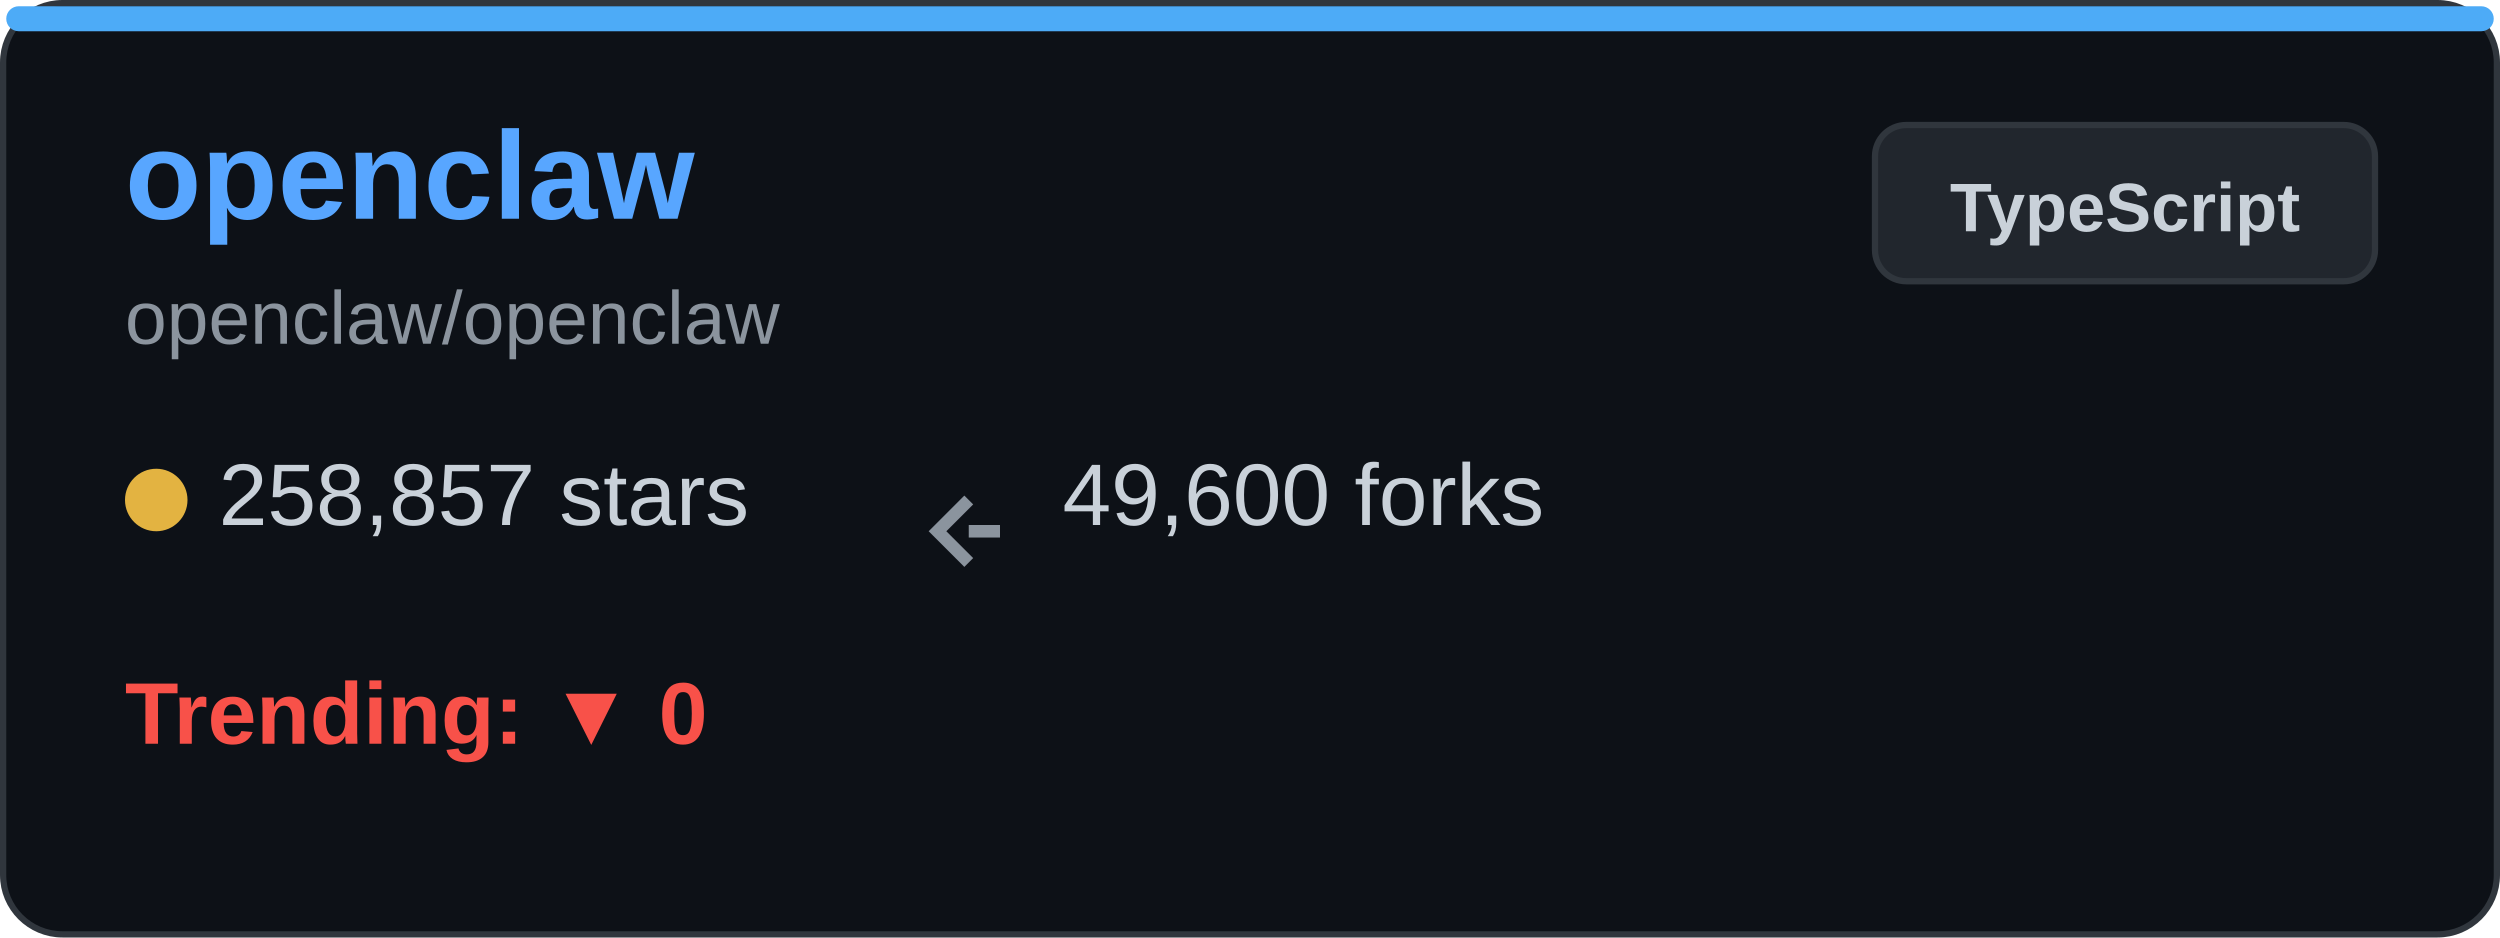
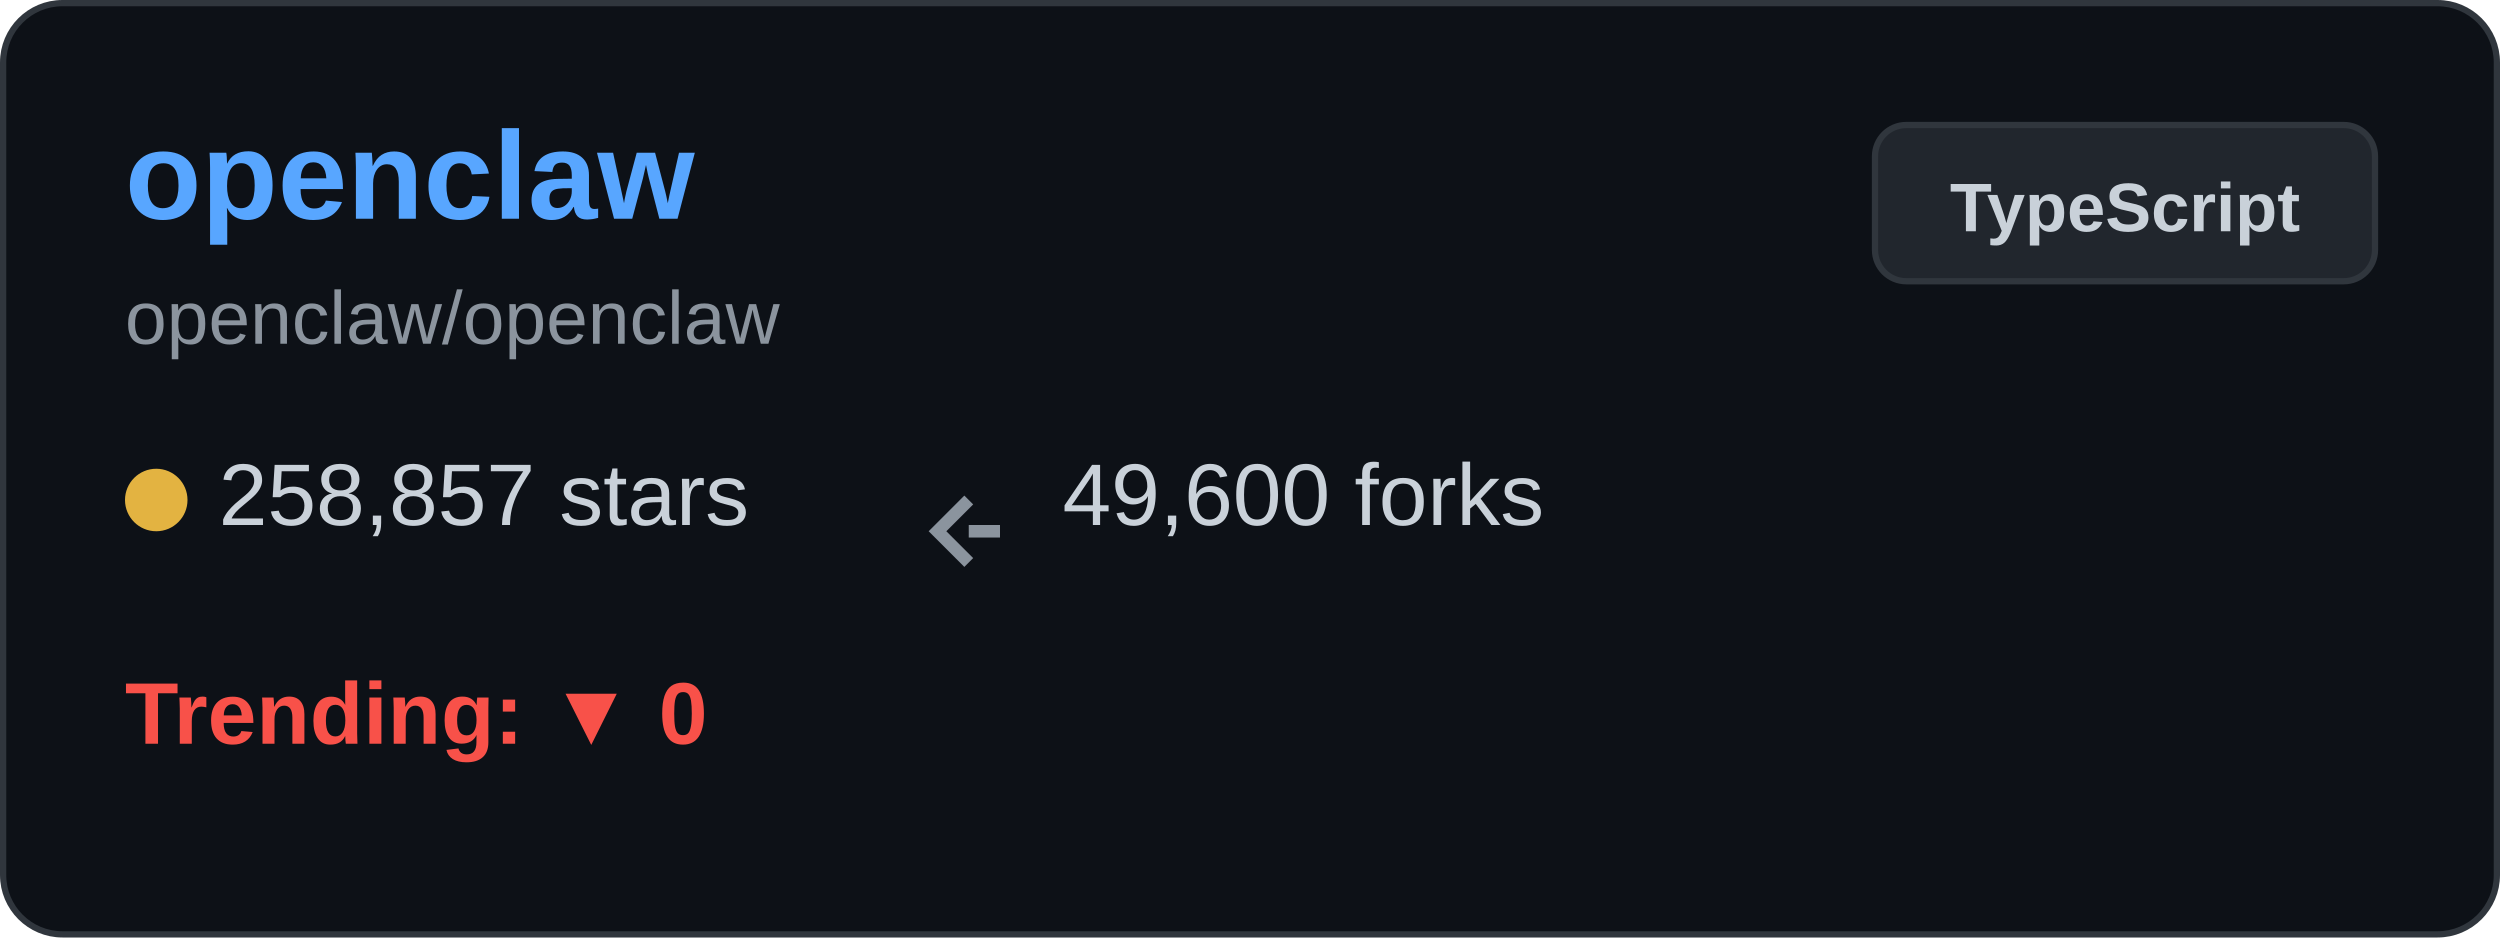
<svg xmlns="http://www.w3.org/2000/svg" width="400" height="150" viewBox="0 0 400 150" fill="none">
  <rect x="0.5" y="0.5" width="399" height="149" rx="9.5" fill="#0d1117" stroke="#30363d" />
-   <rect x="1" y="1" width="398" height="4" rx="2" fill="#4dabf7" />
  <text x="20" y="35" font-family="Arial, sans-serif" font-size="20" font-weight="bold" fill="#58a6ff">openclaw</text>
  <text x="20" y="55" font-family="Arial, sans-serif" font-size="12" fill="#8b949e">openclaw/openclaw</text>
  <g transform="translate(20, 80)">
    <circle cx="5" cy="0" r="5" fill="#e3b341" />
    <text x="15" y="4" font-family="Arial, sans-serif" font-size="14" fill="#c9d1d9">258,857 stars</text>
  </g>
  <g transform="translate(150, 80)">
    <path d="M5 0 L0 5 L5 10 M5 5 L10 5" stroke="#8b949e" stroke-width="2" fill="none" />
    <text x="20" y="4" font-family="Arial, sans-serif" font-size="14" fill="#c9d1d9">49,600 forks</text>
  </g>
  <g transform="translate(20, 115)">
    <text x="0" y="4" font-family="Arial, sans-serif" font-size="14" font-weight="bold" fill="#f85149">Trending: ▼ 0</text>
  </g>
  <rect x="300" y="20" width="80" height="25" rx="5" fill="#21262d" stroke="#30363d" />
  <text x="340" y="37" font-family="Arial, sans-serif" font-size="11" font-weight="bold" fill="#c9d1d9" text-anchor="middle">TypeScript</text>
</svg>
